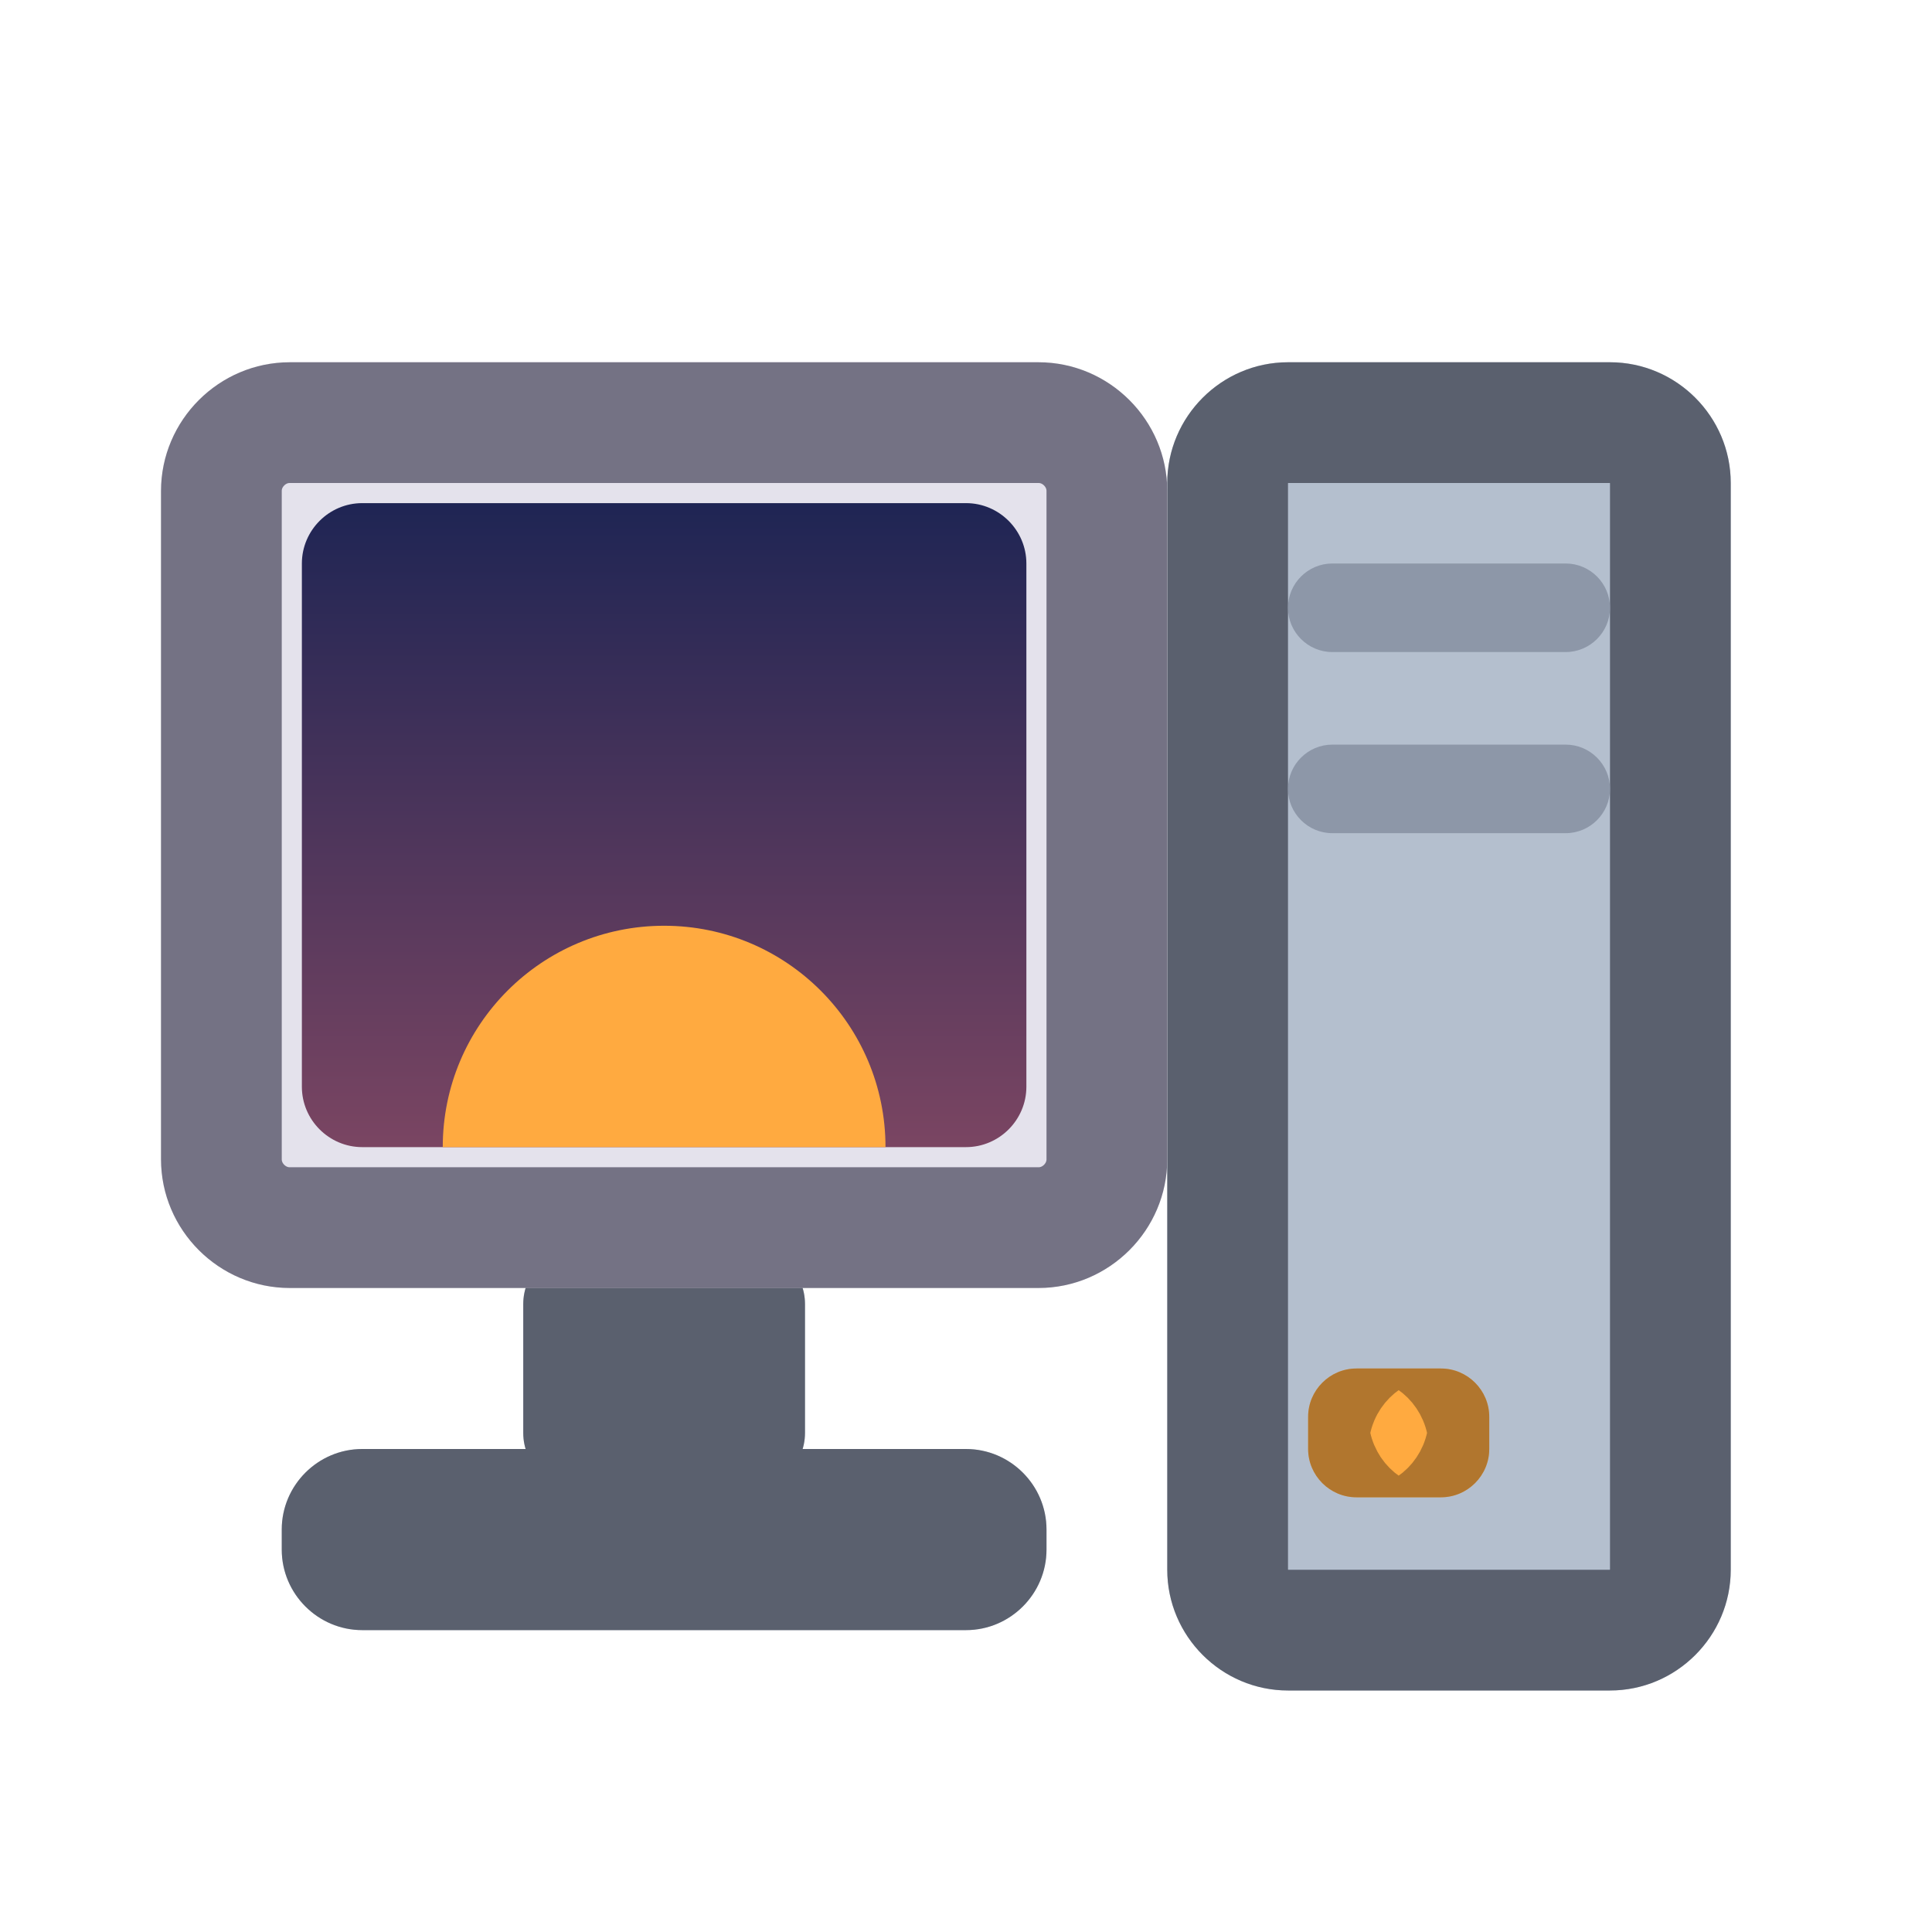
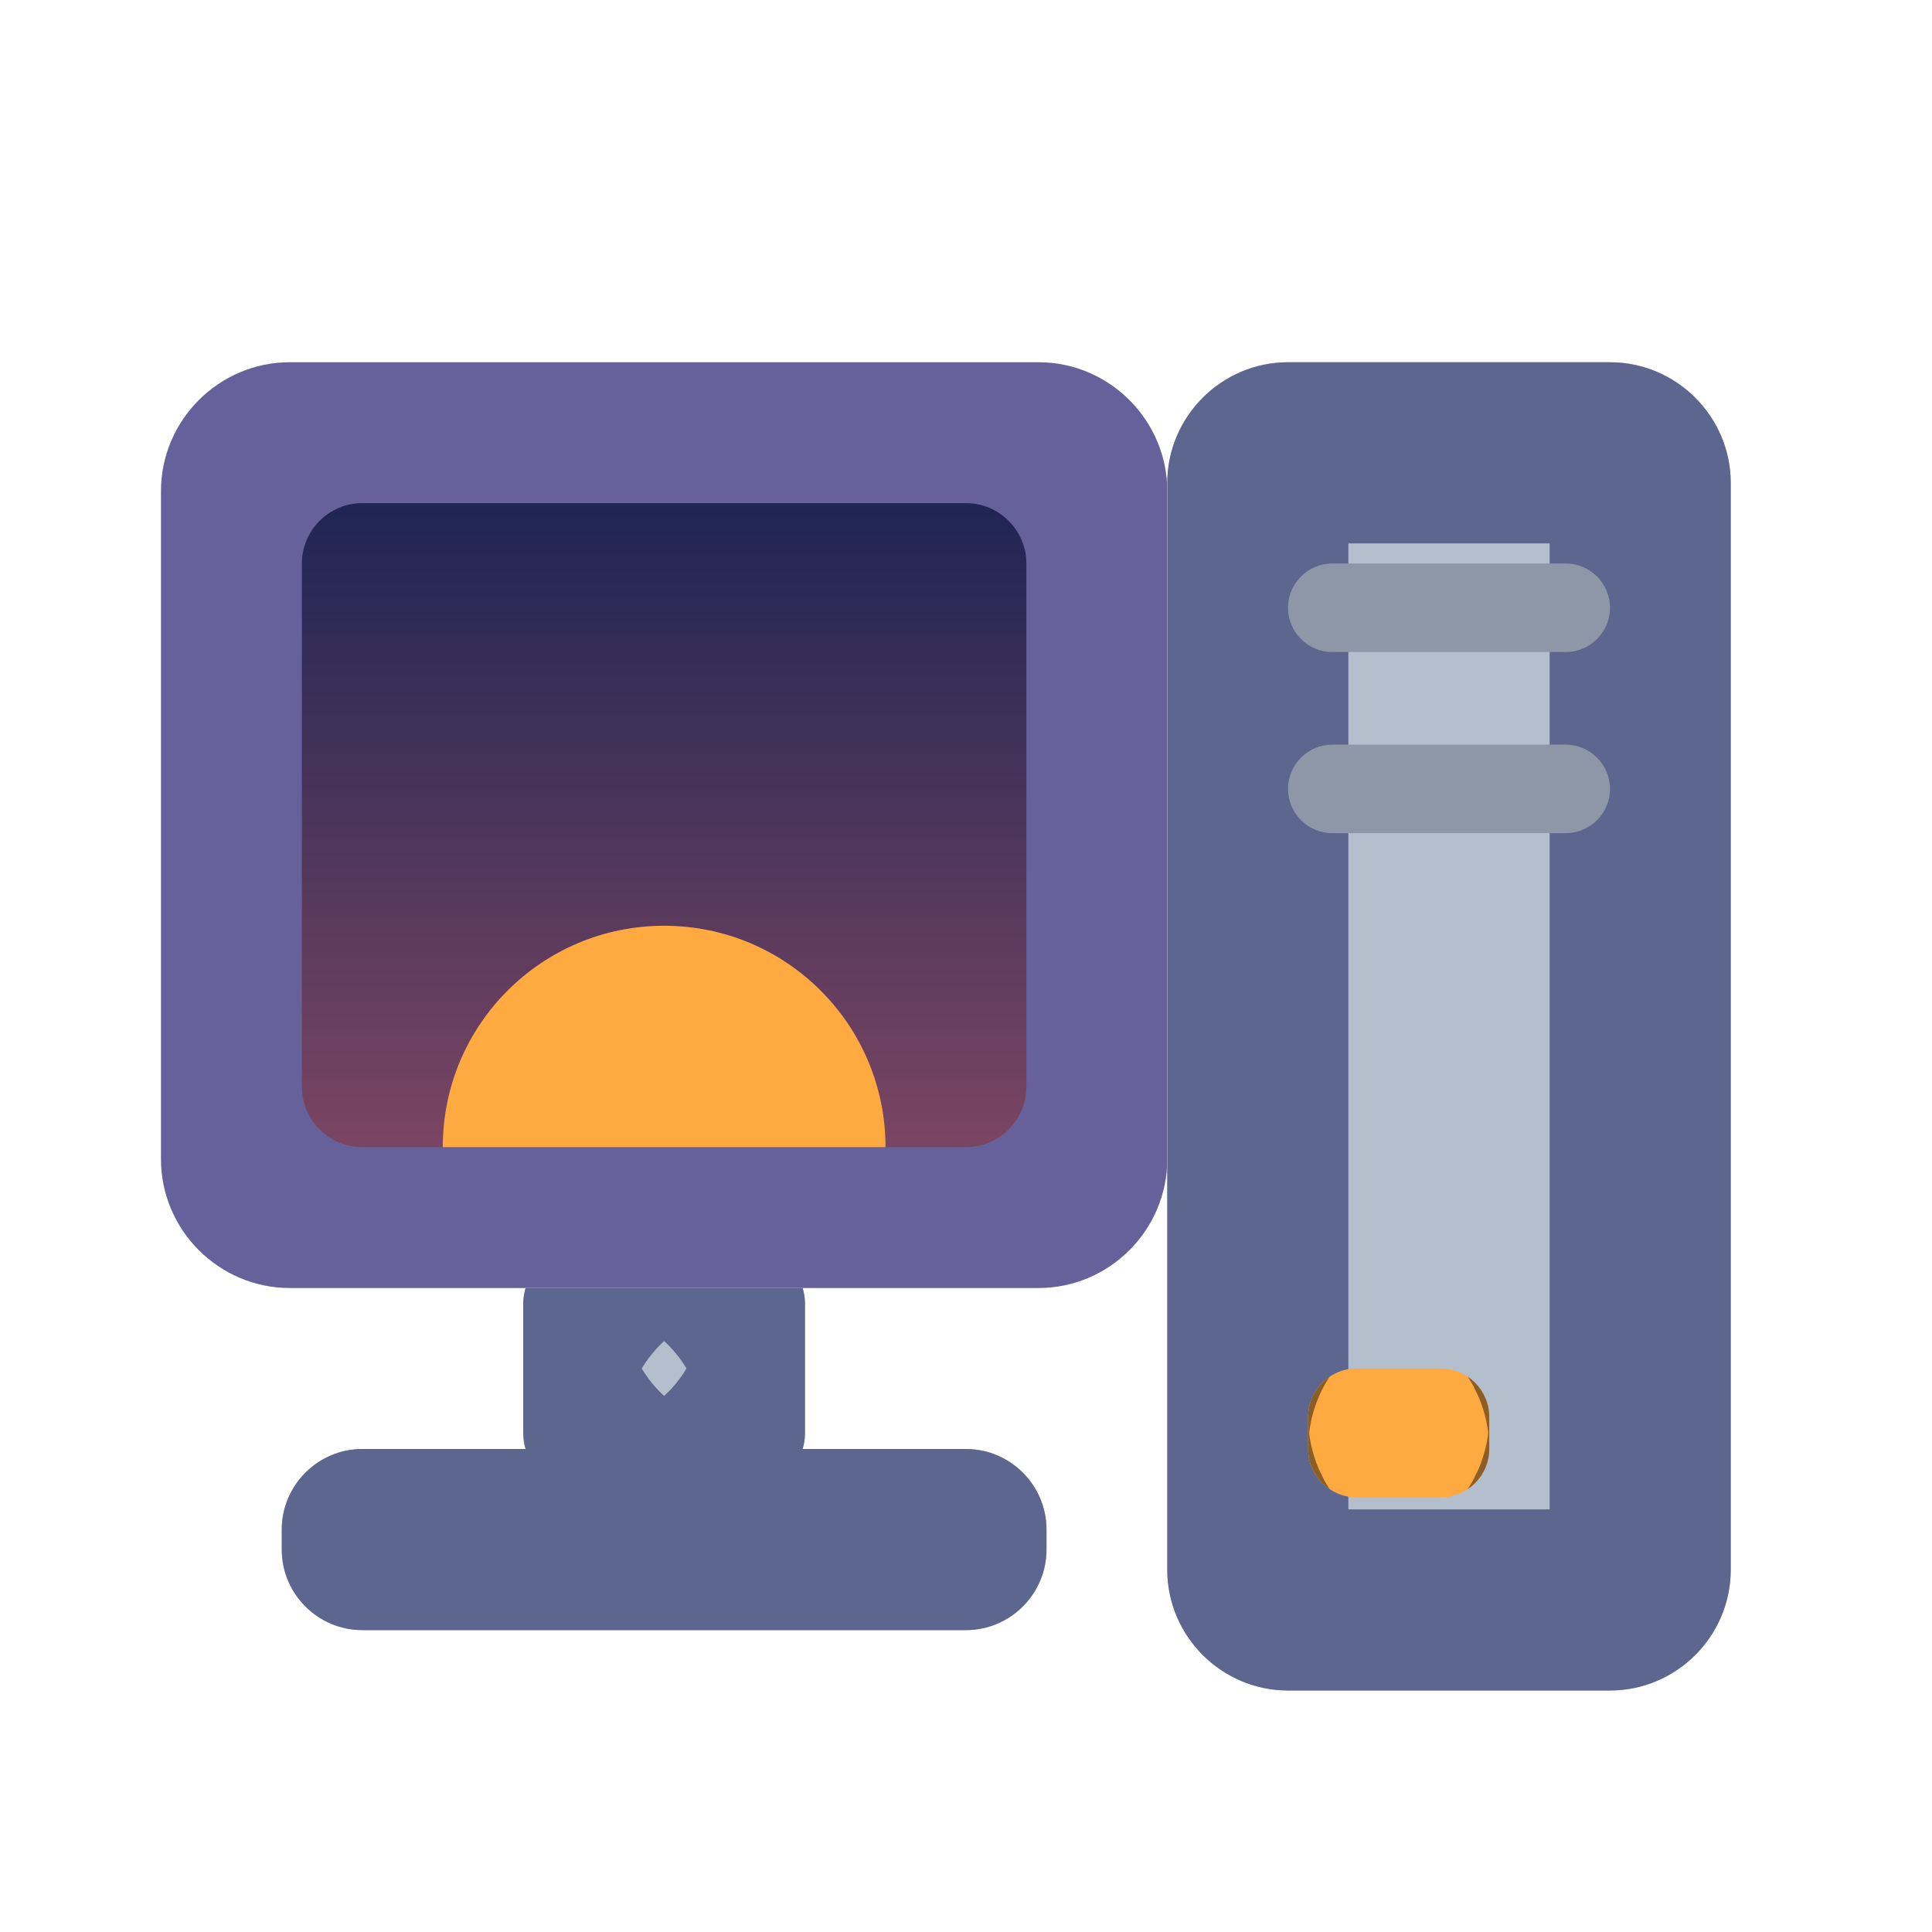
<svg xmlns="http://www.w3.org/2000/svg" viewBox="0 0 48 48" width="48" height="48">
  <defs>
    <clipPath id="e-mycomputer-16-c1">
      <path d="M29 12 C29 10.35 30.35 9 32 9 L40 9 C41.65 9 43 10.35 43 12 L43 39 C43 40.65 41.65 42 40 42 L32 42 C30.35 42 29 40.65 29 39 Z" clip-rule="evenodd" />
    </clipPath>
    <clipPath id="e-mycomputer-16-c2">
      <path d="M32.5 35.2 C32.5 34.54 33.04 34 33.7 34 L35.8 34 C36.46 34 37 34.54 37 35.2 L37 36 C37 36.66 36.46 37.2 35.8 37.2 L33.7 37.2 C33.04 37.2 32.5 36.66 32.5 36 Z" clip-rule="evenodd" />
    </clipPath>
    <clipPath id="e-mycomputer-16-c3">
      <path d="M13 32.4 C13 31.63 13.63 31 14.4 31 L18.6 31 C19.37 31 20 31.63 20 32.4 L20 35.6 C20 36.37 19.37 37 18.6 37 L14.4 37 C13.63 37 13 36.37 13 35.6 Z" clip-rule="evenodd" />
    </clipPath>
    <clipPath id="e-mycomputer-16-c4">
      <path d="M7 38 C7 36.9 7.9 36 9 36 L24 36 C25.1 36 26 36.9 26 38 L26 38.5 C26 39.6 25.1 40.5 24 40.5 L9 40.5 C7.9 40.5 7 39.6 7 38.5 Z" clip-rule="evenodd" />
    </clipPath>
    <clipPath id="e-mycomputer-16-c5">
      <path d="M4 12.2 C4 10.44 5.44 9 7.2 9 L25.8 9 C27.56 9 29 10.44 29 12.2 L29 28.8 C29 30.56 27.56 32 25.8 32 L7.2 32 C5.44 32 4 30.56 4 28.8 Z" clip-rule="evenodd" />
    </clipPath>
    <linearGradient id="e-mycomputer-16-g1f25547a4562" x1="0" y1="0" x2="0" y2="1">
      <stop offset="0" stop-color="#1f2554" />
      <stop offset="1" stop-color="#7a4562" />
    </linearGradient>
  </defs>
  <path d="M29 12 C29 10.35 30.35 9 32 9 L40 9 C41.65 9 43 10.35 43 12 L43 39 C43 40.65 41.65 42 40 42 L32 42 C30.35 42 29 40.65 29 39 Z" fill="#b4bfce" fill-rule="evenodd" />
  <g clip-path="url(#e-mycomputer-16-c1)">
-     <path d="M29 12 C29 10.35 30.35 9 32 9 L40 9 C41.65 9 43 10.35 43 12 L43 39 C43 40.65 41.65 42 40 42 L32 42 C30.35 42 29 40.65 29 39 Z" fill="none" stroke="#1f2230" stroke-width="6" stroke-opacity="0.6" />
+     <path d="M29 12 C29 10.35 30.35 9 32 9 L40 9 C41.65 9 43 10.35 43 12 L43 39 C43 40.65 41.65 42 40 42 L32 42 C30.35 42 29 40.65 29 39 Z" fill="none" stroke="#5d668f" stroke-width="9" stroke-opacity="1" />
  </g>
  <path d="M32 15.1 C32 14.495 32.495 14 33.1 14 L38.9 14 C39.505 14 40 14.495 40 15.1 L40 15.1 C40 15.705 39.505 16.2 38.9 16.2 L33.1 16.2 C32.495 16.2 32 15.705 32 15.1 Z" fill="#8d97a8" fill-rule="evenodd" />
  <path d="M32 19.6 C32 18.995 32.495 18.5 33.1 18.5 L38.9 18.5 C39.505 18.5 40 18.995 40 19.6 L40 19.6 C40 20.205 39.505 20.7 38.9 20.7 L33.1 20.7 C32.495 20.7 32 20.205 32 19.6 Z" fill="#8d97a8" fill-rule="evenodd" />
  <path d="M32.5 35.2 C32.5 34.54 33.04 34 33.7 34 L35.8 34 C36.46 34 37 34.54 37 35.2 L37 36 C37 36.66 36.46 37.2 35.8 37.2 L33.7 37.2 C33.04 37.2 32.5 36.66 32.5 36 Z" fill="#ffaa40" fill-rule="evenodd" />
  <g clip-path="url(#e-mycomputer-16-c2)">
-     <path d="M32.5 35.2 C32.5 34.54 33.04 34 33.7 34 L35.8 34 C36.46 34 37 34.54 37 35.2 L37 36 C37 36.66 36.46 37.2 35.8 37.2 L33.7 37.2 C33.04 37.2 32.5 36.66 32.5 36 Z" fill="none" stroke="#7d5422" stroke-width="6" stroke-opacity="0.6" />
+     <path d="M32.5 35.2 C32.5 34.54 33.04 34 33.7 34 L35.8 34 C36.46 34 37 34.54 37 35.2 L37 36 C37 36.66 36.46 37.2 35.8 37.2 L33.7 37.2 C33.04 37.2 32.5 36.66 32.5 36 Z" fill="none" stroke="#8c5e26" stroke-width="9" stroke-opacity="1" />
  </g>
  <path d="M13 32.4 C13 31.63 13.63 31 14.4 31 L18.6 31 C19.37 31 20 31.63 20 32.4 L20 35.6 C20 36.37 19.37 37 18.6 37 L14.4 37 C13.63 37 13 36.37 13 35.6 Z" fill="#b4bfce" fill-rule="evenodd" />
  <g clip-path="url(#e-mycomputer-16-c3)">
-     <path d="M13 32.4 C13 31.63 13.63 31 14.4 31 L18.6 31 C19.37 31 20 31.63 20 32.4 L20 35.6 C20 36.37 19.37 37 18.6 37 L14.4 37 C13.63 37 13 36.37 13 35.6 Z" fill="none" stroke="#1f2230" stroke-width="6" stroke-opacity="0.6" />
+     <path d="M13 32.4 C13 31.63 13.63 31 14.4 31 L18.6 31 C19.37 31 20 31.63 20 32.4 L20 35.6 C20 36.37 19.37 37 18.6 37 L14.4 37 C13.63 37 13 36.37 13 35.6 Z" fill="none" stroke="#5d668f" stroke-width="9" stroke-opacity="1" />
  </g>
  <path d="M7 38 C7 36.9 7.9 36 9 36 L24 36 C25.1 36 26 36.9 26 38 L26 38.5 C26 39.6 25.1 40.5 24 40.5 L9 40.5 C7.9 40.5 7 39.6 7 38.5 Z" fill="#b4bfce" fill-rule="evenodd" />
  <g clip-path="url(#e-mycomputer-16-c4)">
-     <path d="M7 38 C7 36.9 7.9 36 9 36 L24 36 C25.1 36 26 36.9 26 38 L26 38.5 C26 39.6 25.1 40.5 24 40.5 L9 40.5 C7.9 40.5 7 39.6 7 38.5 Z" fill="none" stroke="#1f2230" stroke-width="6" stroke-opacity="0.6" />
+     <path d="M7 38 C7 36.9 7.9 36 9 36 L24 36 C25.1 36 26 36.9 26 38 L26 38.5 C26 39.6 25.1 40.5 24 40.5 L9 40.5 C7.9 40.5 7 39.6 7 38.5 Z" fill="none" stroke="#5d668f" stroke-width="9" stroke-opacity="1" />
  </g>
  <path d="M4 12.2 C4 10.44 5.44 9 7.2 9 L25.8 9 C27.56 9 29 10.44 29 12.2 L29 28.8 C29 30.56 27.56 32 25.8 32 L7.2 32 C5.44 32 4 30.56 4 28.8 Z" fill="#e4e2ec" fill-rule="evenodd" />
  <g clip-path="url(#e-mycomputer-16-c5)">
-     <path d="M4 12.2 C4 10.44 5.44 9 7.2 9 L25.8 9 C27.56 9 29 10.44 29 12.2 L29 28.8 C29 30.56 27.56 32 25.8 32 L7.2 32 C5.44 32 4 30.56 4 28.8 Z" fill="none" stroke="#2a2840" stroke-width="6" stroke-opacity="0.6" />
+     <path d="M4 12.2 C4 10.44 5.44 9 7.2 9 L25.8 9 C27.56 9 29 10.44 29 12.2 L29 28.8 C29 30.56 27.56 32 25.8 32 L7.2 32 C5.44 32 4 30.56 4 28.8 Z" fill="none" stroke="#66619b" stroke-width="9" stroke-opacity="1" />
  </g>
  <path d="M7.5 14 C7.5 13.175 8.175 12.5 9 12.5 L24 12.5 C24.825 12.5 25.5 13.175 25.5 14 L25.5 27 C25.5 27.825 24.825 28.5 24 28.5 L9 28.5 C8.175 28.5 7.5 27.825 7.5 27 Z" fill="url(#e-mycomputer-16-g1f25547a4562)" />
  <path d="M11 28.5 a5.5 5.5 0 0 1 11 0 Z" fill="#ffaa40" fill-rule="evenodd" />
</svg>
